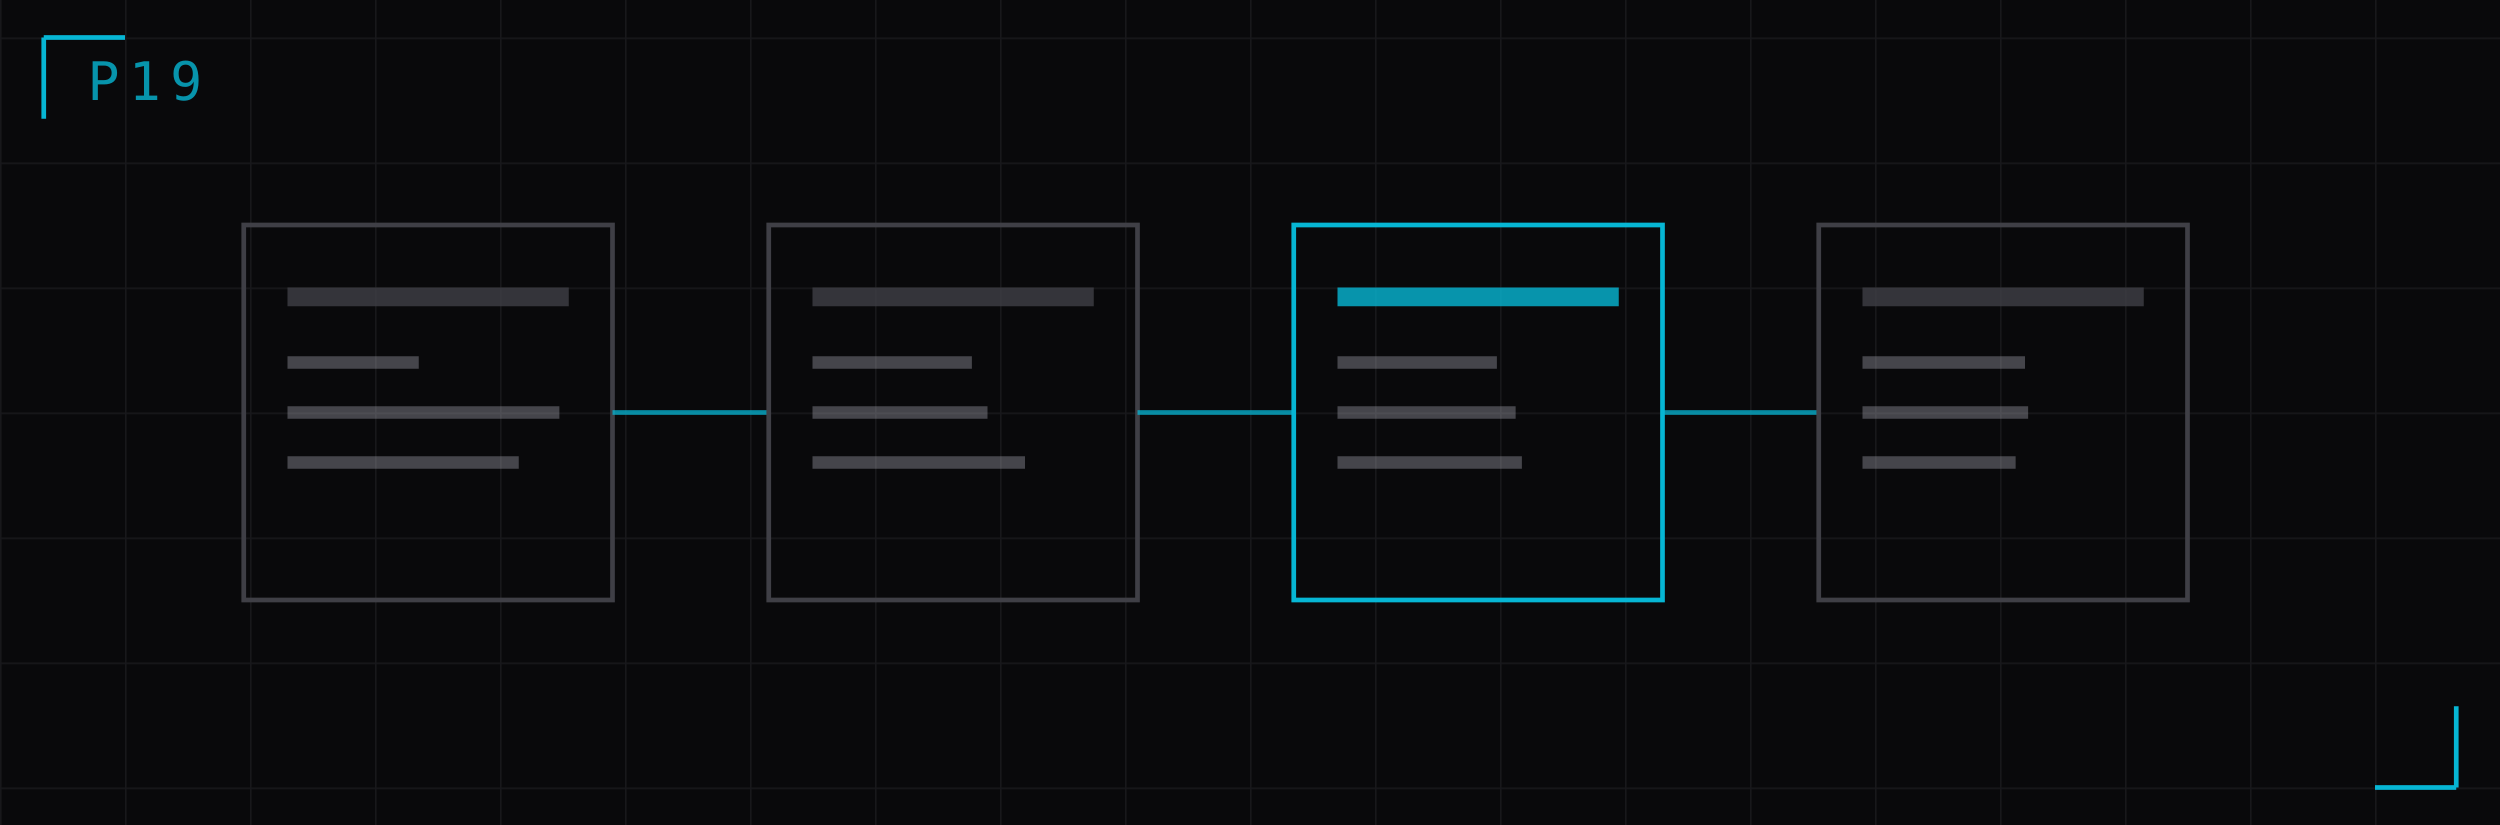
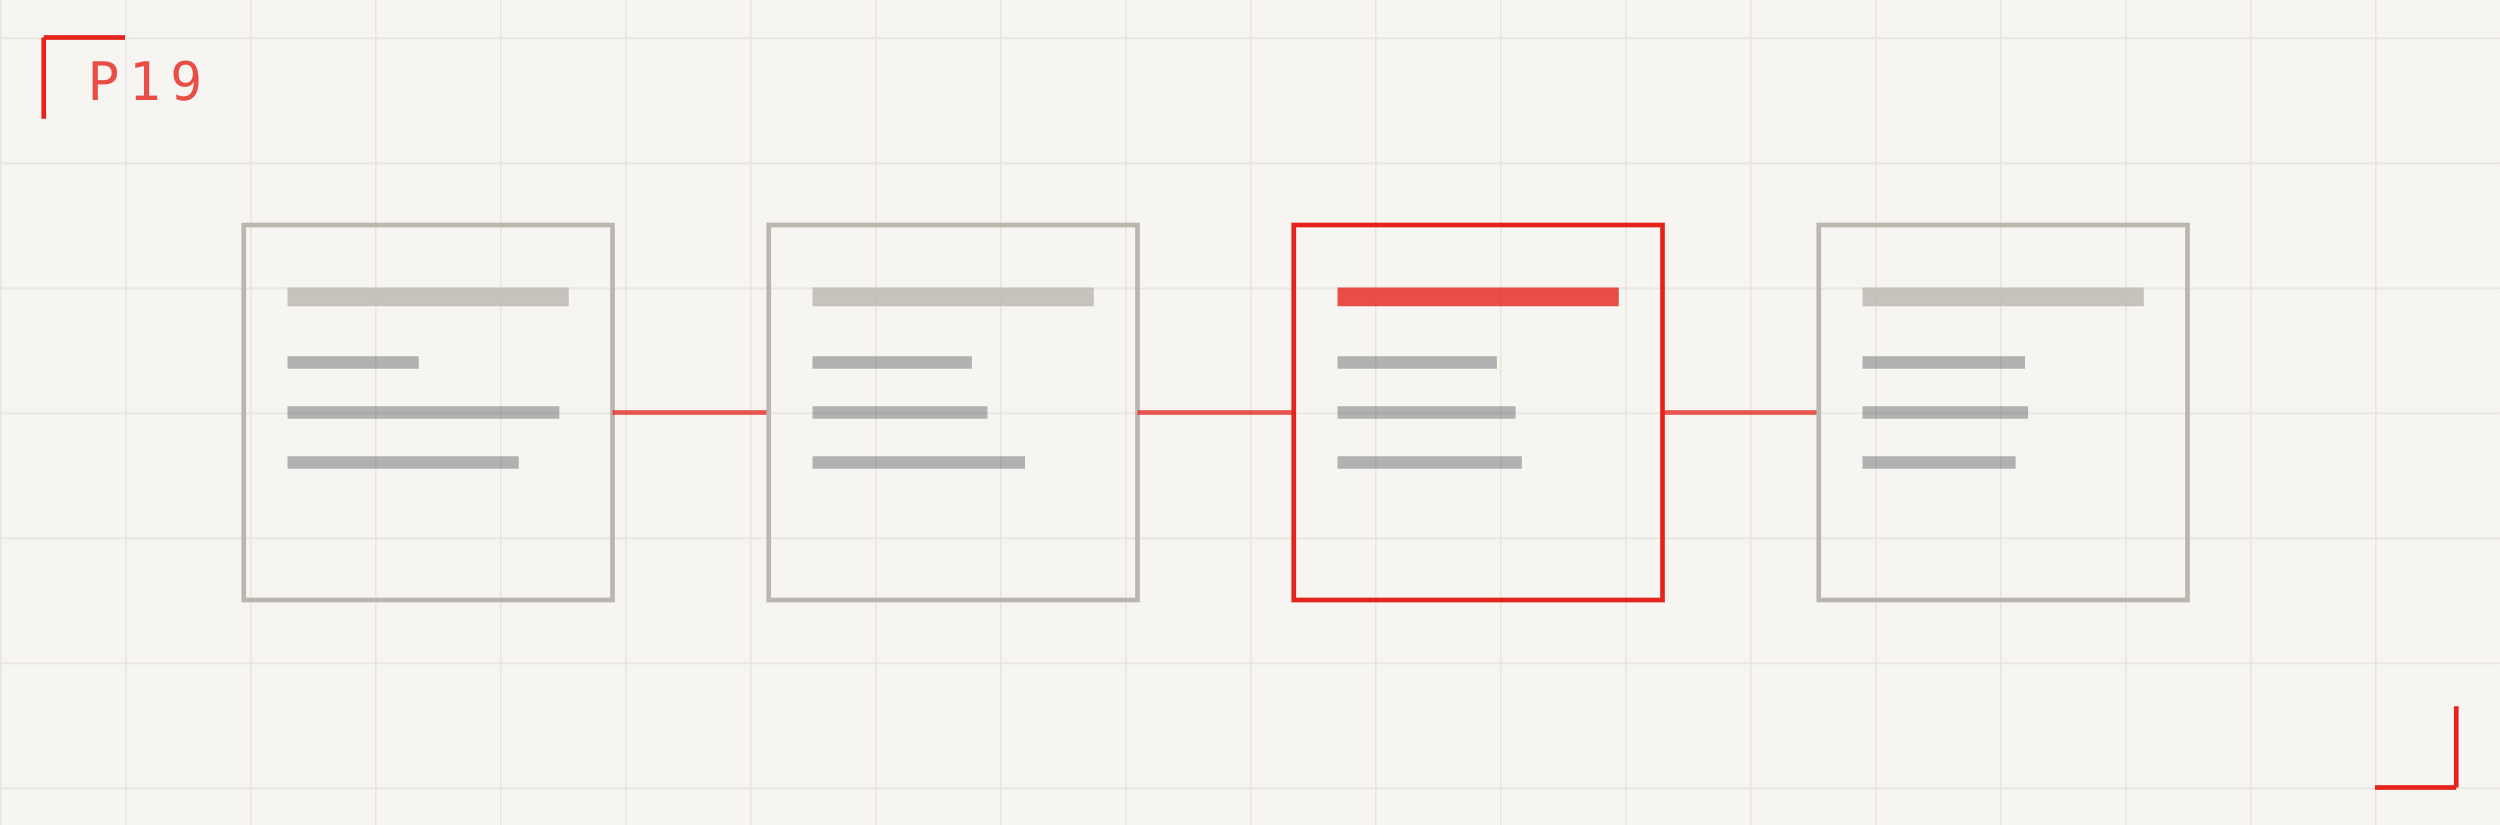
<svg xmlns="http://www.w3.org/2000/svg" viewBox="0 68 800 264" width="800" height="264" role="img" aria-label="MMILA">
  <defs>
    <pattern id="g" width="40" height="40" patternUnits="userSpaceOnUse">
-       <path d="M 40 0 L 0 0 0 40" fill="none" stroke="#18181b" stroke-width="1" />
+       <path d="M 40 0 L 0 0 0 40" fill="none" stroke="#e7e5de" stroke-width="1" />
    </pattern>
  </defs>
-   <rect x="0" y="68" width="800" height="264" fill="#09090b" />
+   <rect x="0" y="68" width="800" height="264" fill="#f6f5f1" />
  <rect x="0" y="68" width="800" height="264" fill="url(#g)" />
-   <rect x="78" y="140" width="118" height="120" fill="none" stroke="#3f3f46" stroke-width="1.5" />
-   <rect x="92" y="160" width="90" height="6" fill="#3f3f46" opacity="0.8" />
-   <rect x="92" y="182" width="42" height="4" fill="#a1a1aa" opacity="0.4" />
-   <rect x="92" y="198" width="87" height="4" fill="#a1a1aa" opacity="0.4" />
-   <rect x="92" y="214" width="74" height="4" fill="#a1a1aa" opacity="0.4" />
-   <path d="M 196 200 L 246 200" stroke="#06b6d4" stroke-width="1.5" opacity="0.75" />
-   <rect x="246" y="140" width="118" height="120" fill="none" stroke="#3f3f46" stroke-width="1.5" />
-   <rect x="260" y="160" width="90" height="6" fill="#3f3f46" opacity="0.8" />
-   <rect x="260" y="182" width="51" height="4" fill="#a1a1aa" opacity="0.4" />
-   <rect x="260" y="198" width="56" height="4" fill="#a1a1aa" opacity="0.4" />
-   <rect x="260" y="214" width="68" height="4" fill="#a1a1aa" opacity="0.4" />
-   <path d="M 364 200 L 414 200" stroke="#06b6d4" stroke-width="1.5" opacity="0.75" />
-   <rect x="414" y="140" width="118" height="120" fill="none" stroke="#06b6d4" stroke-width="1.5" />
-   <rect x="428" y="160" width="90" height="6" fill="#06b6d4" opacity="0.8" />
-   <rect x="428" y="182" width="51" height="4" fill="#a1a1aa" opacity="0.4" />
-   <rect x="428" y="198" width="57" height="4" fill="#a1a1aa" opacity="0.4" />
-   <rect x="428" y="214" width="59" height="4" fill="#a1a1aa" opacity="0.4" />
-   <path d="M 532 200 L 582 200" stroke="#06b6d4" stroke-width="1.5" opacity="0.75" />
-   <rect x="582" y="140" width="118" height="120" fill="none" stroke="#3f3f46" stroke-width="1.5" />
-   <rect x="596" y="160" width="90" height="6" fill="#3f3f46" opacity="0.8" />
-   <rect x="596" y="182" width="52" height="4" fill="#a1a1aa" opacity="0.4" />
-   <rect x="596" y="198" width="53" height="4" fill="#a1a1aa" opacity="0.4" />
-   <rect x="596" y="214" width="49" height="4" fill="#a1a1aa" opacity="0.4" />
-   <text x="28" y="100" font-family="ui-monospace,SFMono-Regular,Menlo,monospace" font-size="17" fill="#06b6d4" letter-spacing="3" opacity="0.8">P19</text>
-   <path d="M 14 80 h 26 M 14 80 v 26" stroke="#06b6d4" stroke-width="1.5" fill="none" />
-   <path d="M 786 320 h -26 M 786 320 v -26" stroke="#06b6d4" stroke-width="1.5" fill="none" />
+   <rect x="78" y="140" width="118" height="120" fill="none" stroke="#b9b7ae" stroke-width="1.5" />
+   <rect x="92" y="160" width="90" height="6" fill="#b9b7ae" opacity="0.8" />
+   <rect x="92" y="182" width="42" height="4" fill="#4a4c50" opacity="0.4" />
+   <rect x="92" y="198" width="87" height="4" fill="#4a4c50" opacity="0.4" />
+   <rect x="92" y="214" width="74" height="4" fill="#4a4c50" opacity="0.4" />
+   <path d="M 196 200 L 246 200" stroke="#e5231b" stroke-width="1.5" opacity="0.75" />
+   <rect x="246" y="140" width="118" height="120" fill="none" stroke="#b9b7ae" stroke-width="1.5" />
+   <rect x="260" y="160" width="90" height="6" fill="#b9b7ae" opacity="0.8" />
+   <rect x="260" y="182" width="51" height="4" fill="#4a4c50" opacity="0.4" />
+   <rect x="260" y="198" width="56" height="4" fill="#4a4c50" opacity="0.4" />
+   <rect x="260" y="214" width="68" height="4" fill="#4a4c50" opacity="0.4" />
+   <path d="M 364 200 L 414 200" stroke="#e5231b" stroke-width="1.5" opacity="0.75" />
+   <rect x="414" y="140" width="118" height="120" fill="none" stroke="#e5231b" stroke-width="1.5" />
+   <rect x="428" y="160" width="90" height="6" fill="#e5231b" opacity="0.8" />
+   <rect x="428" y="182" width="51" height="4" fill="#4a4c50" opacity="0.4" />
+   <rect x="428" y="198" width="57" height="4" fill="#4a4c50" opacity="0.4" />
+   <rect x="428" y="214" width="59" height="4" fill="#4a4c50" opacity="0.4" />
+   <path d="M 532 200 L 582 200" stroke="#e5231b" stroke-width="1.5" opacity="0.75" />
+   <rect x="582" y="140" width="118" height="120" fill="none" stroke="#b9b7ae" stroke-width="1.5" />
+   <rect x="596" y="160" width="90" height="6" fill="#b9b7ae" opacity="0.8" />
+   <rect x="596" y="182" width="52" height="4" fill="#4a4c50" opacity="0.4" />
+   <rect x="596" y="198" width="53" height="4" fill="#4a4c50" opacity="0.4" />
+   <rect x="596" y="214" width="49" height="4" fill="#4a4c50" opacity="0.4" />
+   <text x="28" y="100" font-family="ui-monospace,SFMono-Regular,Menlo,monospace" font-size="17" fill="#e5231b" letter-spacing="3" opacity="0.8">P19</text>
+   <path d="M 14 80 h 26 M 14 80 v 26" stroke="#e5231b" stroke-width="1.5" fill="none" />
+   <path d="M 786 320 h -26 M 786 320 v -26" stroke="#e5231b" stroke-width="1.5" fill="none" />
</svg>
